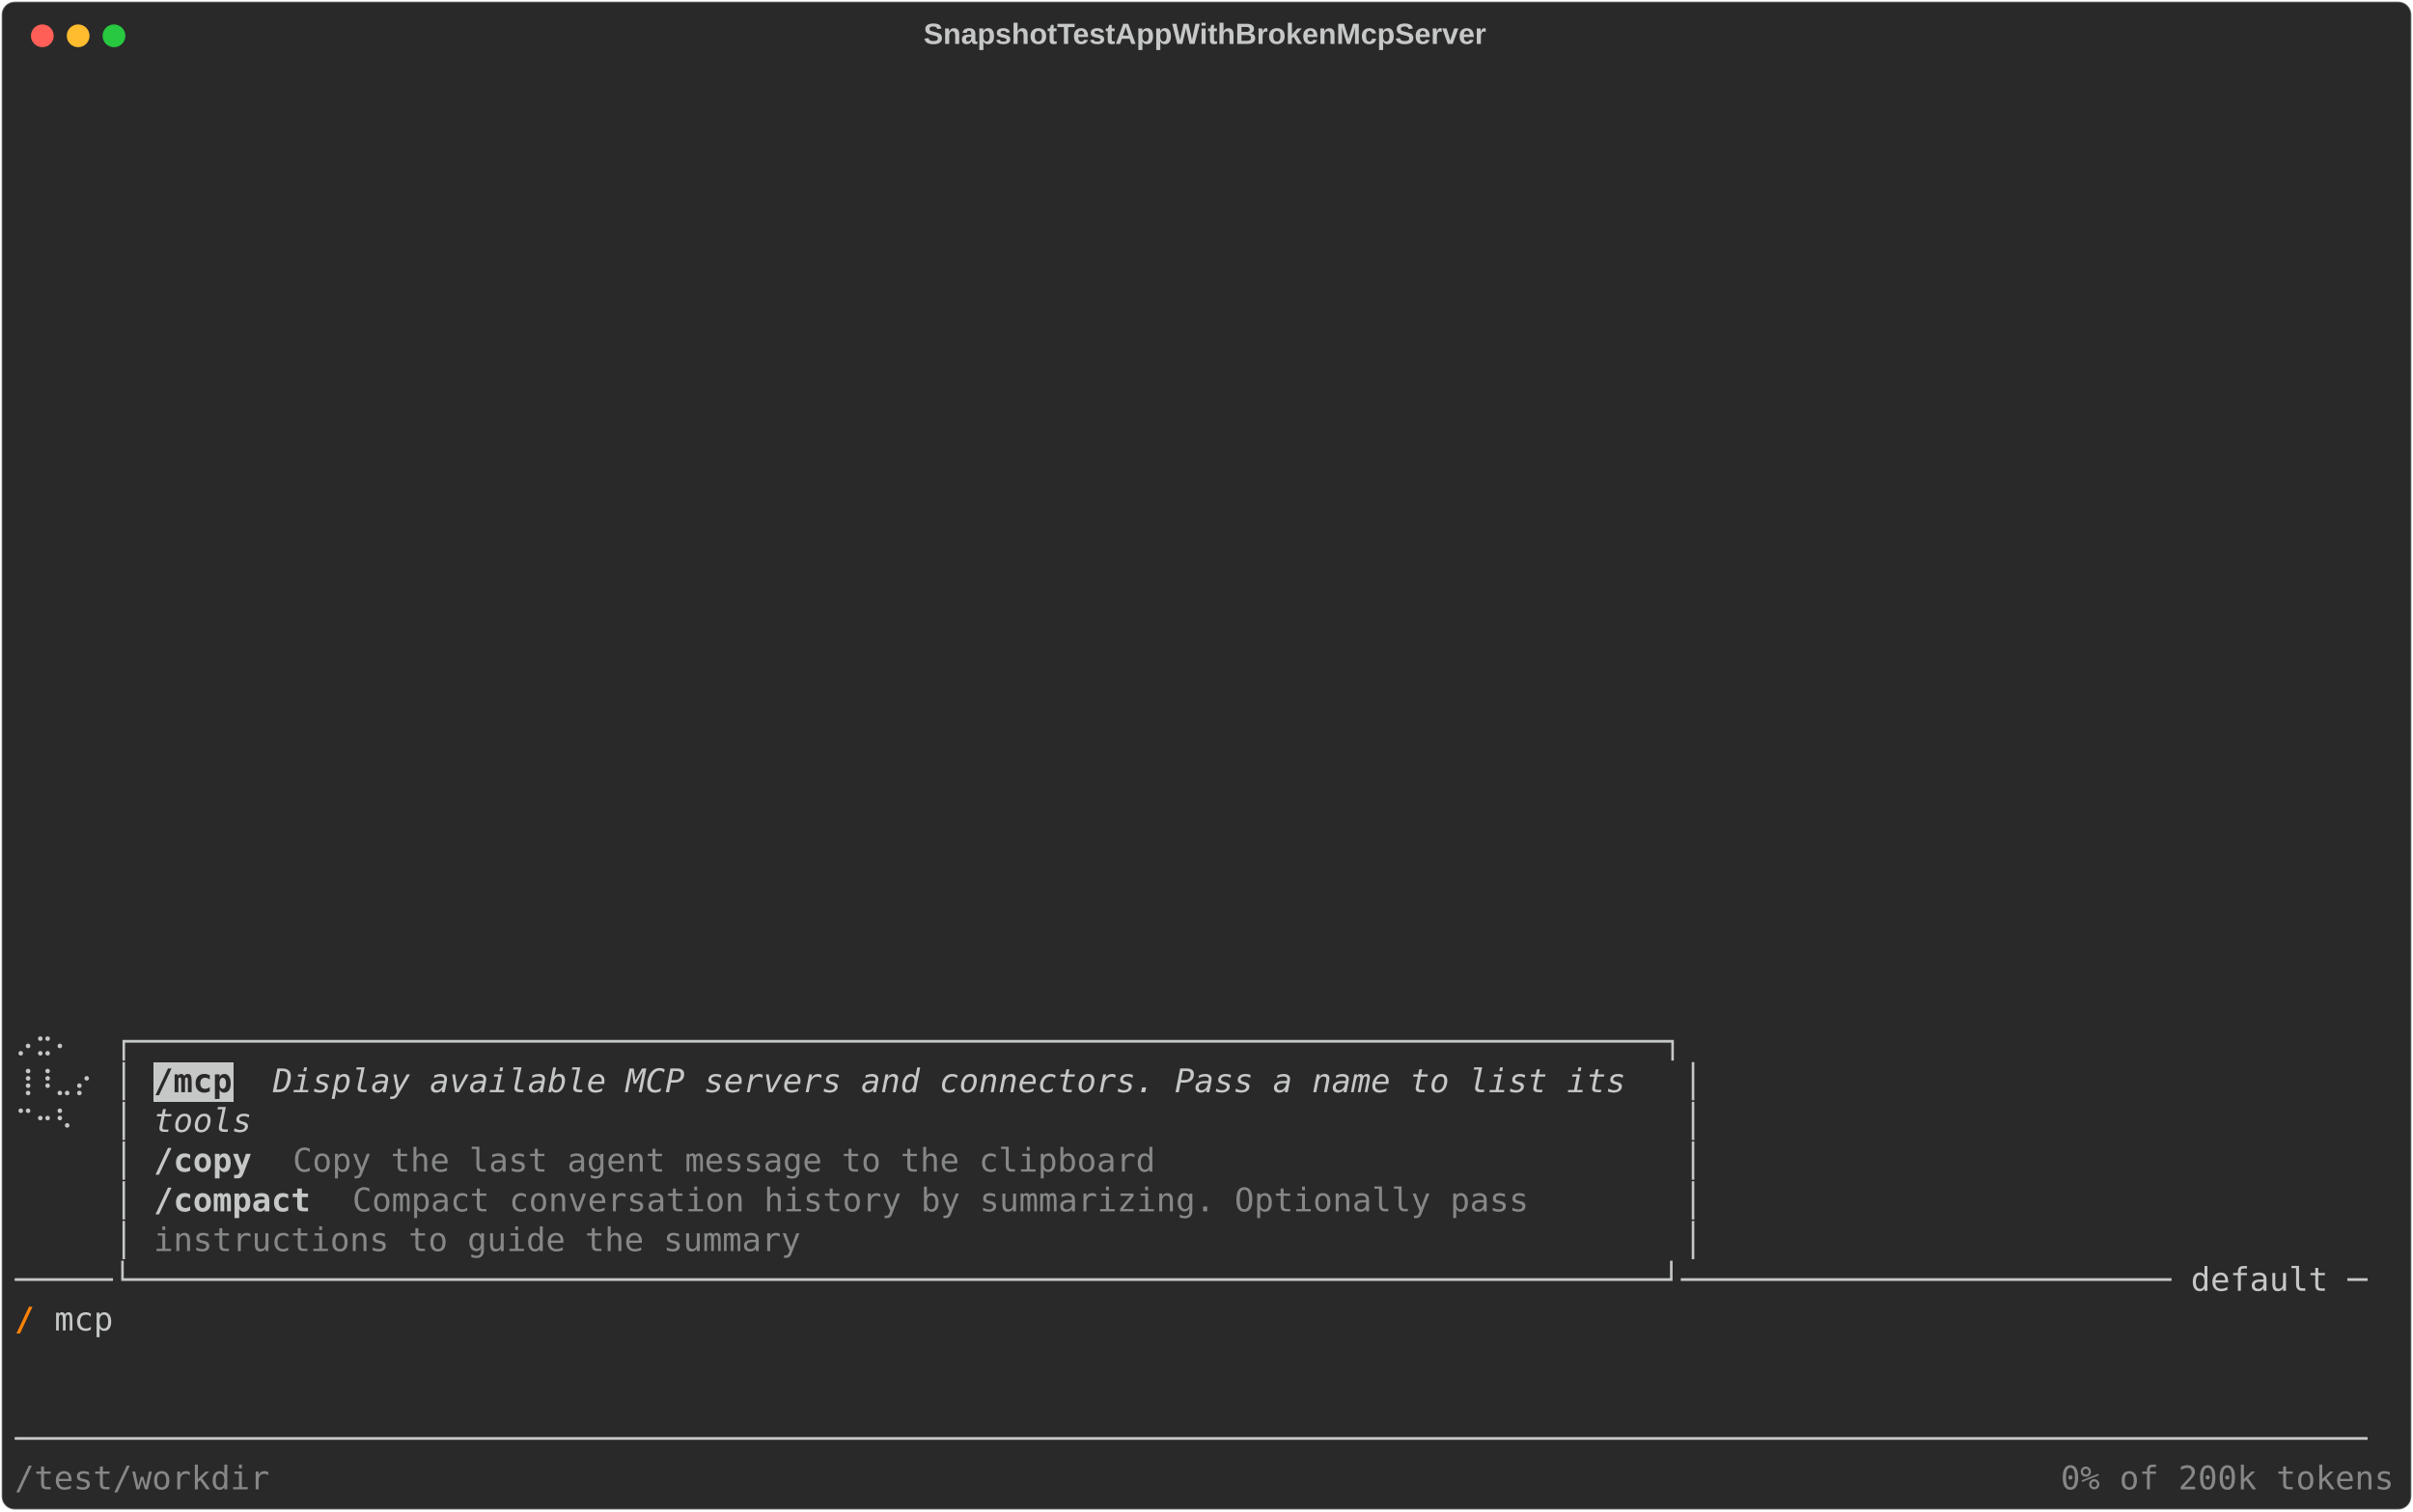
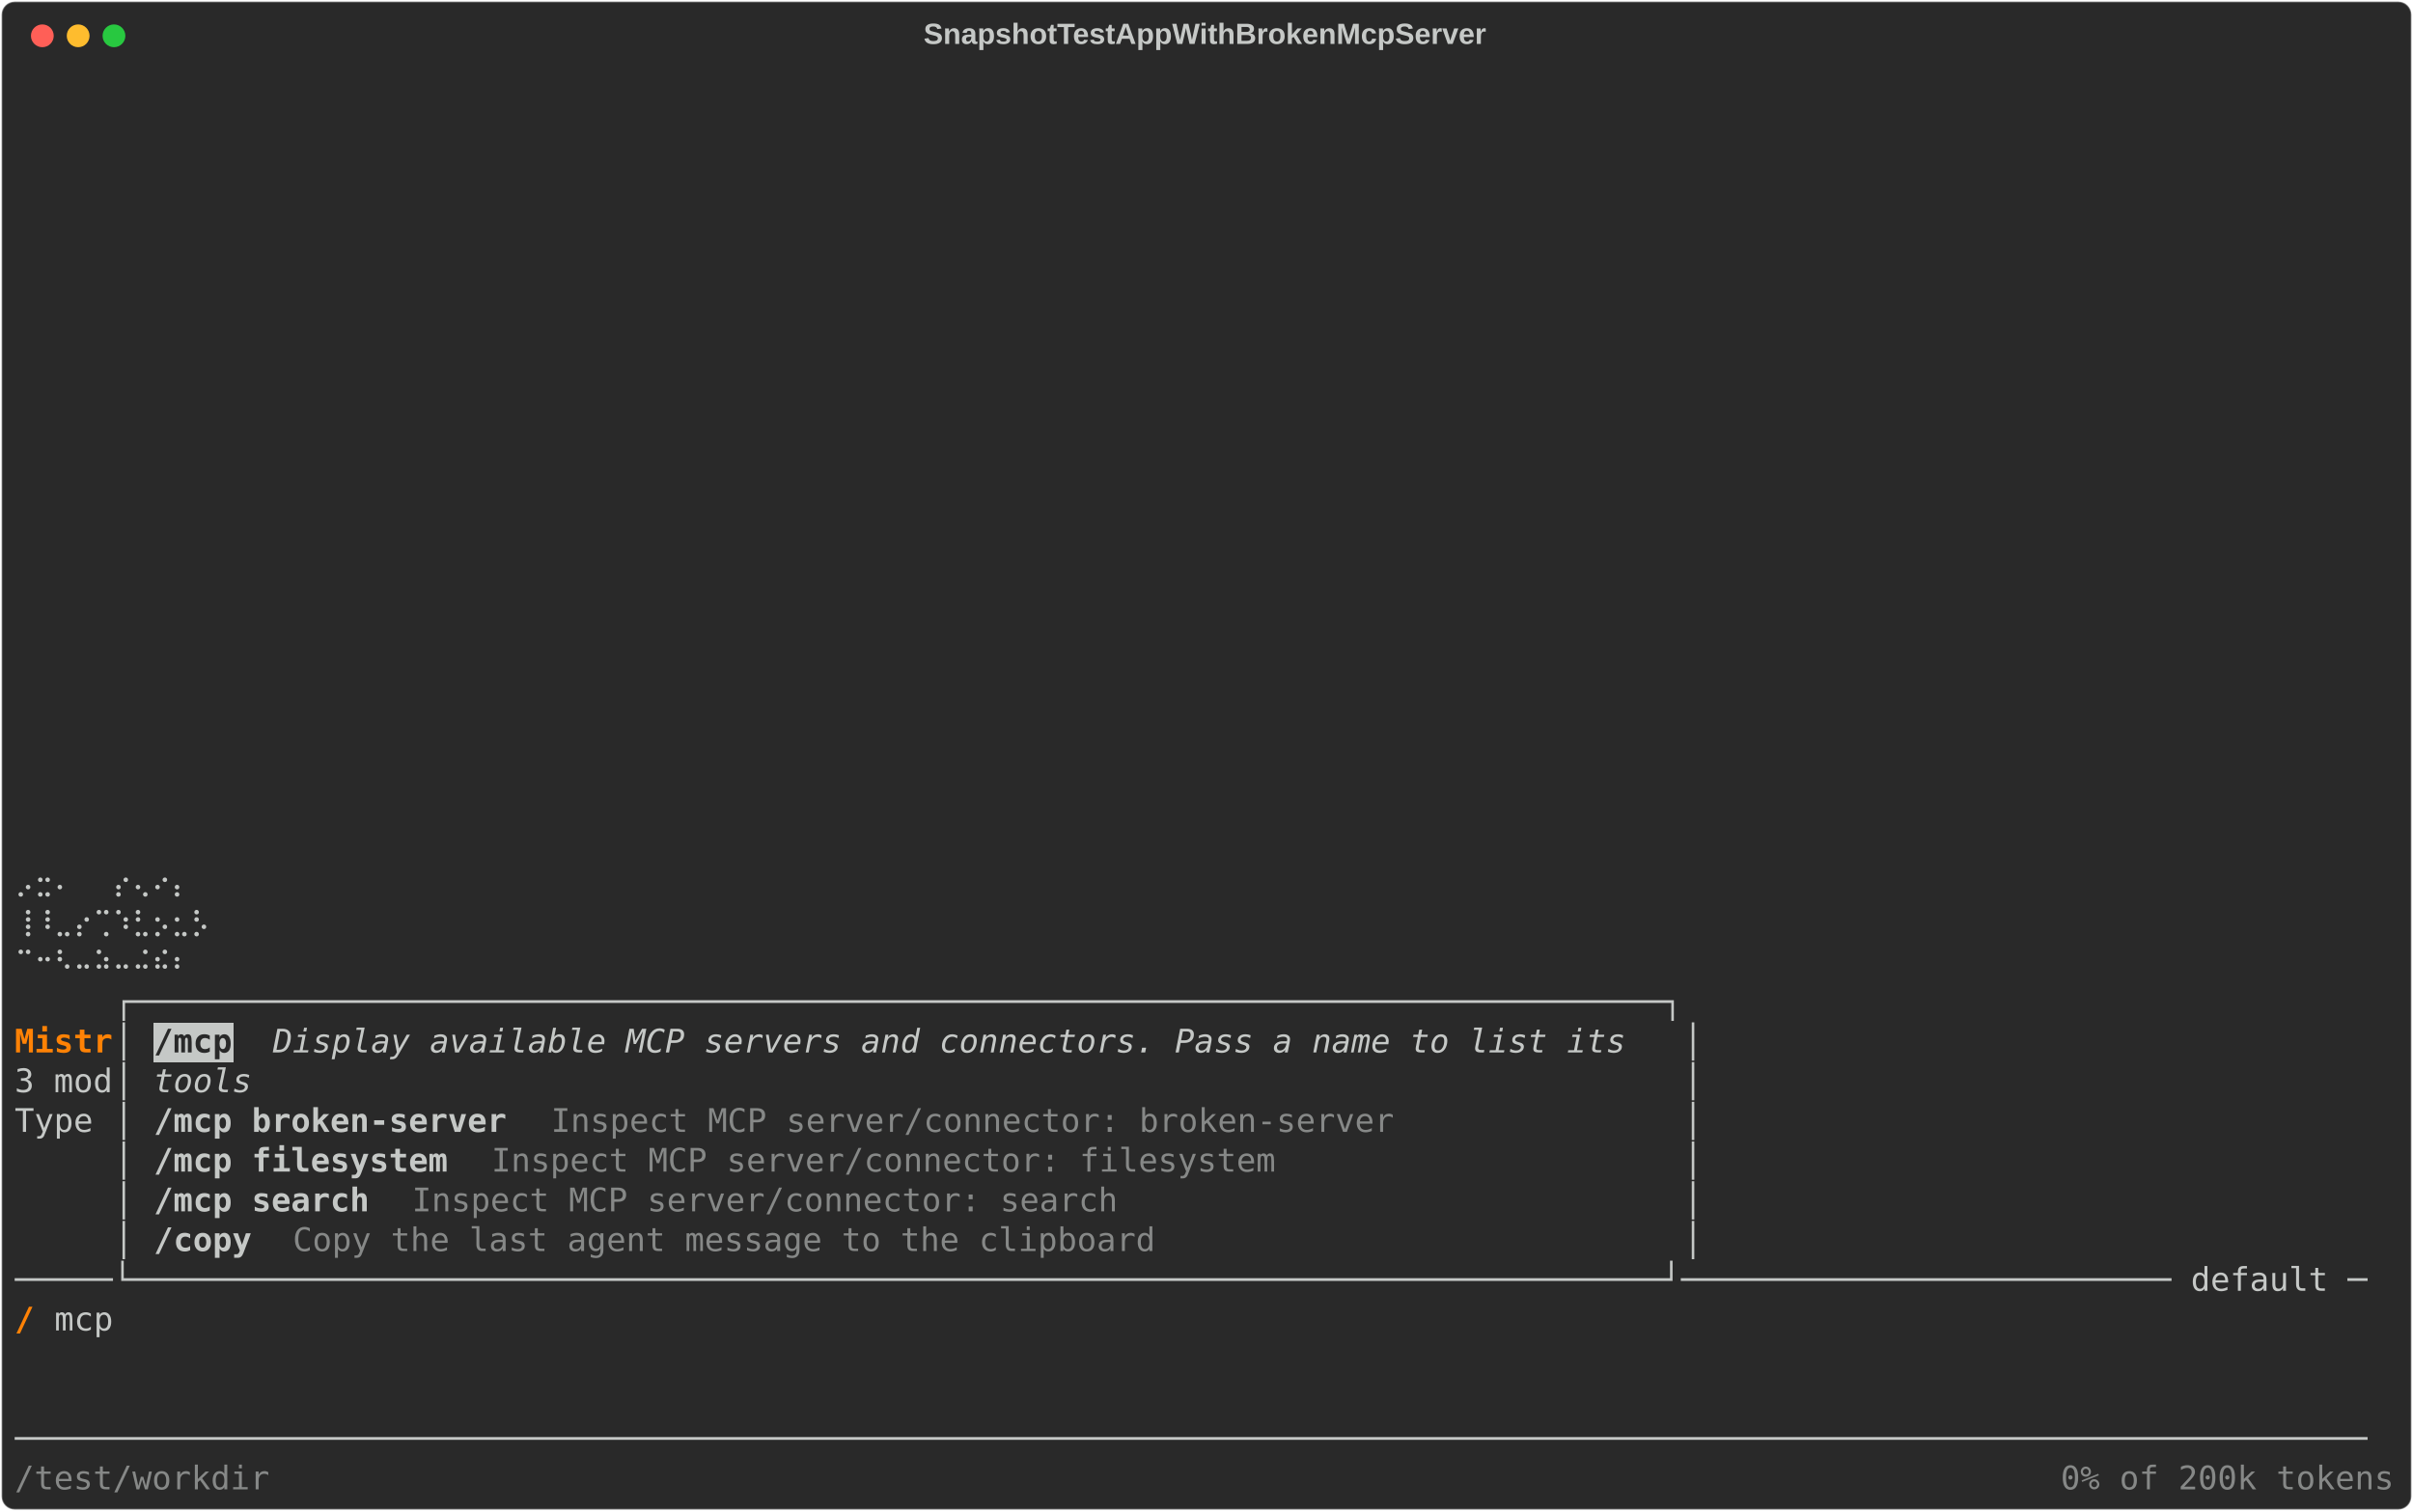
<svg xmlns="http://www.w3.org/2000/svg" class="rich-terminal" viewBox="0 0 1482 928.4">
  <style>

    @font-face {
        font-family: "Fira Code";
        src: local("FiraCode-Regular"),
                url("https://cdnjs.cloudflare.com/ajax/libs/firacode/6.2.0/woff2/FiraCode-Regular.woff2") format("woff2"),
                url("https://cdnjs.cloudflare.com/ajax/libs/firacode/6.2.0/woff/FiraCode-Regular.woff") format("woff");
        font-style: normal;
        font-weight: 400;
    }
    @font-face {
        font-family: "Fira Code";
        src: local("FiraCode-Bold"),
                url("https://cdnjs.cloudflare.com/ajax/libs/firacode/6.2.0/woff2/FiraCode-Bold.woff2") format("woff2"),
                url("https://cdnjs.cloudflare.com/ajax/libs/firacode/6.2.0/woff/FiraCode-Bold.woff") format("woff");
        font-style: bold;
        font-weight: 700;
    }

    .terminal-matrix {
        font-family: Fira Code, monospace;
        font-size: 20px;
        line-height: 24.4px;
        font-variant-east-asian: full-width;
    }

    .terminal-title {
        font-size: 18px;
        font-weight: bold;
        font-family: arial;
    }

    .terminal-r1 { fill: #c5c8c6 }
- .terminal-r2 { fill: #292929;font-weight: bold }
- .terminal-r3 { fill: #c5c8c6;font-style: italic; }
- .terminal-r4 { fill: #c5c8c6;font-weight: bold }
- .terminal-r5 { fill: #868887 }
- .terminal-r6 { fill: #ff8205;font-weight: bold }
+ .terminal-r2 { fill: #ff8205;font-weight: bold }
+ .terminal-r3 { fill: #292929;font-weight: bold }
+ .terminal-r4 { fill: #c5c8c6;font-style: italic; }
+ .terminal-r5 { fill: #c5c8c6;font-weight: bold }
+ .terminal-r6 { fill: #868887 }
    </style>
  <defs>
    <clipPath id="terminal-clip-terminal">
      <rect x="0" y="0" width="1463.0" height="877.4" />
    </clipPath>
    <clipPath id="terminal-line-0">
      <rect x="0" y="1.5" width="1464" height="24.65" />
    </clipPath>
    <clipPath id="terminal-line-1">
      <rect x="0" y="25.9" width="1464" height="24.65" />
    </clipPath>
    <clipPath id="terminal-line-2">
      <rect x="0" y="50.3" width="1464" height="24.65" />
    </clipPath>
    <clipPath id="terminal-line-3">
      <rect x="0" y="74.7" width="1464" height="24.65" />
    </clipPath>
    <clipPath id="terminal-line-4">
      <rect x="0" y="99.1" width="1464" height="24.65" />
    </clipPath>
    <clipPath id="terminal-line-5">
      <rect x="0" y="123.5" width="1464" height="24.65" />
    </clipPath>
    <clipPath id="terminal-line-6">
      <rect x="0" y="147.9" width="1464" height="24.65" />
    </clipPath>
    <clipPath id="terminal-line-7">
      <rect x="0" y="172.3" width="1464" height="24.65" />
    </clipPath>
    <clipPath id="terminal-line-8">
      <rect x="0" y="196.7" width="1464" height="24.65" />
    </clipPath>
    <clipPath id="terminal-line-9">
      <rect x="0" y="221.1" width="1464" height="24.65" />
    </clipPath>
    <clipPath id="terminal-line-10">
      <rect x="0" y="245.5" width="1464" height="24.65" />
    </clipPath>
    <clipPath id="terminal-line-11">
      <rect x="0" y="269.9" width="1464" height="24.65" />
    </clipPath>
    <clipPath id="terminal-line-12">
      <rect x="0" y="294.3" width="1464" height="24.65" />
    </clipPath>
    <clipPath id="terminal-line-13">
      <rect x="0" y="318.7" width="1464" height="24.65" />
    </clipPath>
    <clipPath id="terminal-line-14">
      <rect x="0" y="343.1" width="1464" height="24.65" />
    </clipPath>
    <clipPath id="terminal-line-15">
      <rect x="0" y="367.5" width="1464" height="24.65" />
    </clipPath>
    <clipPath id="terminal-line-16">
      <rect x="0" y="391.9" width="1464" height="24.65" />
    </clipPath>
    <clipPath id="terminal-line-17">
      <rect x="0" y="416.3" width="1464" height="24.65" />
    </clipPath>
    <clipPath id="terminal-line-18">
      <rect x="0" y="440.7" width="1464" height="24.65" />
    </clipPath>
    <clipPath id="terminal-line-19">
      <rect x="0" y="465.1" width="1464" height="24.65" />
    </clipPath>
    <clipPath id="terminal-line-20">
      <rect x="0" y="489.5" width="1464" height="24.65" />
    </clipPath>
    <clipPath id="terminal-line-21">
      <rect x="0" y="513.9" width="1464" height="24.65" />
    </clipPath>
    <clipPath id="terminal-line-22">
      <rect x="0" y="538.3" width="1464" height="24.65" />
    </clipPath>
    <clipPath id="terminal-line-23">
      <rect x="0" y="562.7" width="1464" height="24.65" />
    </clipPath>
    <clipPath id="terminal-line-24">
      <rect x="0" y="587.1" width="1464" height="24.65" />
    </clipPath>
    <clipPath id="terminal-line-25">
      <rect x="0" y="611.5" width="1464" height="24.65" />
    </clipPath>
    <clipPath id="terminal-line-26">
      <rect x="0" y="635.9" width="1464" height="24.65" />
    </clipPath>
    <clipPath id="terminal-line-27">
      <rect x="0" y="660.3" width="1464" height="24.65" />
    </clipPath>
    <clipPath id="terminal-line-28">
      <rect x="0" y="684.7" width="1464" height="24.65" />
    </clipPath>
    <clipPath id="terminal-line-29">
      <rect x="0" y="709.1" width="1464" height="24.65" />
    </clipPath>
    <clipPath id="terminal-line-30">
      <rect x="0" y="733.5" width="1464" height="24.65" />
    </clipPath>
    <clipPath id="terminal-line-31">
      <rect x="0" y="757.9" width="1464" height="24.65" />
    </clipPath>
    <clipPath id="terminal-line-32">
      <rect x="0" y="782.3" width="1464" height="24.65" />
    </clipPath>
    <clipPath id="terminal-line-33">
      <rect x="0" y="806.7" width="1464" height="24.65" />
    </clipPath>
    <clipPath id="terminal-line-34">
      <rect x="0" y="831.1" width="1464" height="24.65" />
    </clipPath>
  </defs>
  <rect fill="#292929" stroke="rgba(255,255,255,0.35)" stroke-width="1" x="1" y="1" width="1480" height="926.4" rx="8" />
  <text class="terminal-title" fill="#c5c8c6" text-anchor="middle" x="740" y="27">SnapshotTestAppWithBrokenMcpServer</text>
  <g transform="translate(26,22)">
    <circle cx="0" cy="0" r="7" fill="#ff5f57" />
    <circle cx="22" cy="0" r="7" fill="#febc2e" />
    <circle cx="44" cy="0" r="7" fill="#28c840" />
  </g>
  <g transform="translate(9, 41)" clip-path="url(#terminal-clip-terminal)">
-     <rect fill="#c5c8c6" x="85.4" y="611.5" width="48.8" height="24.65" shape-rendering="crispEdges" />
+     <rect fill="#c5c8c6" x="85.4" y="587.1" width="48.8" height="24.65" shape-rendering="crispEdges" />
    <g class="terminal-matrix">
      <text class="terminal-r1" x="1464" y="20" textLength="12.2" clip-path="url(#terminal-line-0)">
</text>
      <text class="terminal-r1" x="1464" y="44.4" textLength="12.2" clip-path="url(#terminal-line-1)">
</text>
      <text class="terminal-r1" x="1464" y="68.8" textLength="12.2" clip-path="url(#terminal-line-2)">
</text>
      <text class="terminal-r1" x="1464" y="93.2" textLength="12.2" clip-path="url(#terminal-line-3)">
</text>
      <text class="terminal-r1" x="1464" y="117.6" textLength="12.2" clip-path="url(#terminal-line-4)">
</text>
      <text class="terminal-r1" x="1464" y="142" textLength="12.2" clip-path="url(#terminal-line-5)">
</text>
      <text class="terminal-r1" x="1464" y="166.4" textLength="12.2" clip-path="url(#terminal-line-6)">
</text>
      <text class="terminal-r1" x="1464" y="190.8" textLength="12.2" clip-path="url(#terminal-line-7)">
</text>
      <text class="terminal-r1" x="1464" y="215.2" textLength="12.2" clip-path="url(#terminal-line-8)">
</text>
      <text class="terminal-r1" x="1464" y="239.6" textLength="12.2" clip-path="url(#terminal-line-9)">
</text>
      <text class="terminal-r1" x="1464" y="264" textLength="12.2" clip-path="url(#terminal-line-10)">
</text>
      <text class="terminal-r1" x="1464" y="288.4" textLength="12.2" clip-path="url(#terminal-line-11)">
</text>
      <text class="terminal-r1" x="1464" y="312.8" textLength="12.2" clip-path="url(#terminal-line-12)">
</text>
      <text class="terminal-r1" x="1464" y="337.2" textLength="12.2" clip-path="url(#terminal-line-13)">
</text>
      <text class="terminal-r1" x="1464" y="361.6" textLength="12.2" clip-path="url(#terminal-line-14)">
</text>
      <text class="terminal-r1" x="1464" y="386" textLength="12.2" clip-path="url(#terminal-line-15)">
</text>
      <text class="terminal-r1" x="1464" y="410.4" textLength="12.2" clip-path="url(#terminal-line-16)">
</text>
      <text class="terminal-r1" x="1464" y="434.8" textLength="12.2" clip-path="url(#terminal-line-17)">
</text>
      <text class="terminal-r1" x="1464" y="459.2" textLength="12.2" clip-path="url(#terminal-line-18)">
</text>
      <text class="terminal-r1" x="1464" y="483.6" textLength="12.2" clip-path="url(#terminal-line-19)">
</text>
+       <text class="terminal-r1" x="0" y="508" textLength="134.2" clip-path="url(#terminal-line-20)">  ⡠⣒⠄  ⡔⢄⠔⡄</text>
      <text class="terminal-r1" x="1464" y="508" textLength="12.2" clip-path="url(#terminal-line-20)">
</text>
+       <text class="terminal-r1" x="0" y="532.4" textLength="134.2" clip-path="url(#terminal-line-21)"> ⢸⠸⣀⡔⢉⠱⣃⡢⣂⡣</text>
      <text class="terminal-r1" x="1464" y="532.4" textLength="12.2" clip-path="url(#terminal-line-21)">
</text>
+       <text class="terminal-r1" x="0" y="556.8" textLength="134.2" clip-path="url(#terminal-line-22)">  ⠉⠒⠣⠤⠵⠤⠬⠮⠆</text>
      <text class="terminal-r1" x="1464" y="556.8" textLength="12.2" clip-path="url(#terminal-line-22)">
</text>
+       <text class="terminal-r1" x="61" y="581.2" textLength="1403" clip-path="url(#terminal-line-23)">┌──────────────────────────────────────────────────────────────────────────────┐                                   </text>
      <text class="terminal-r1" x="1464" y="581.2" textLength="12.2" clip-path="url(#terminal-line-23)">
</text>
-       <text class="terminal-r1" x="0" y="605.6" textLength="61" clip-path="url(#terminal-line-24)">  ⡠⣒⠄</text>
-       <text class="terminal-r1" x="61" y="605.6" textLength="1403" clip-path="url(#terminal-line-24)">┌──────────────────────────────────────────────────────────────────────────────┐                                   </text>
+       <text class="terminal-r2" x="0" y="605.6" textLength="61" clip-path="url(#terminal-line-24)">Mistr</text>
+       <text class="terminal-r1" x="61" y="605.6" textLength="12.2" clip-path="url(#terminal-line-24)">│</text>
+       <text class="terminal-r3" x="85.4" y="605.6" textLength="48.8" clip-path="url(#terminal-line-24)">/mcp</text>
+       <text class="terminal-r4" x="158.6" y="605.6" textLength="841.8" clip-path="url(#terminal-line-24)">Display available MCP servers and connectors. Pass a name to list its</text>
+       <text class="terminal-r1" x="1024.8" y="605.6" textLength="439.2" clip-path="url(#terminal-line-24)">│                                   </text>
      <text class="terminal-r1" x="1464" y="605.6" textLength="12.2" clip-path="url(#terminal-line-24)">
</text>
-       <text class="terminal-r1" x="0" y="630" textLength="61" clip-path="url(#terminal-line-25)"> ⢸⠸⣀⡔</text>
+       <text class="terminal-r1" x="0" y="630" textLength="61" clip-path="url(#terminal-line-25)">3 mod</text>
      <text class="terminal-r1" x="61" y="630" textLength="12.2" clip-path="url(#terminal-line-25)">│</text>
-       <text class="terminal-r2" x="85.4" y="630" textLength="48.8" clip-path="url(#terminal-line-25)">/mcp</text>
-       <text class="terminal-r3" x="158.6" y="630" textLength="841.8" clip-path="url(#terminal-line-25)">Display available MCP servers and connectors. Pass a name to list its</text>
+       <text class="terminal-r4" x="85.4" y="630" textLength="61" clip-path="url(#terminal-line-25)">tools</text>
      <text class="terminal-r1" x="1024.8" y="630" textLength="439.2" clip-path="url(#terminal-line-25)">│                                   </text>
      <text class="terminal-r1" x="1464" y="630" textLength="12.2" clip-path="url(#terminal-line-25)">
</text>
-       <text class="terminal-r1" x="0" y="654.4" textLength="61" clip-path="url(#terminal-line-26)">  ⠉⠒⠣</text>
+       <text class="terminal-r1" x="0" y="654.4" textLength="61" clip-path="url(#terminal-line-26)">Type </text>
      <text class="terminal-r1" x="61" y="654.4" textLength="12.2" clip-path="url(#terminal-line-26)">│</text>
-       <text class="terminal-r3" x="85.4" y="654.4" textLength="61" clip-path="url(#terminal-line-26)">tools</text>
+       <text class="terminal-r5" x="85.4" y="654.4" textLength="219.6" clip-path="url(#terminal-line-26)">/mcp broken-server</text>
+       <text class="terminal-r6" x="329.4" y="654.4" textLength="524.6" clip-path="url(#terminal-line-26)">Inspect MCP server/connector: broken-server</text>
      <text class="terminal-r1" x="1024.8" y="654.4" textLength="439.2" clip-path="url(#terminal-line-26)">│                                   </text>
      <text class="terminal-r1" x="1464" y="654.4" textLength="12.2" clip-path="url(#terminal-line-26)">
</text>
      <text class="terminal-r1" x="61" y="678.8" textLength="12.2" clip-path="url(#terminal-line-27)">│</text>
-       <text class="terminal-r4" x="85.4" y="678.8" textLength="61" clip-path="url(#terminal-line-27)">/copy</text>
-       <text class="terminal-r5" x="170.8" y="678.8" textLength="536.8" clip-path="url(#terminal-line-27)">Copy the last agent message to the clipboard</text>
+       <text class="terminal-r5" x="85.4" y="678.8" textLength="183" clip-path="url(#terminal-line-27)">/mcp filesystem</text>
+       <text class="terminal-r6" x="292.8" y="678.8" textLength="488" clip-path="url(#terminal-line-27)">Inspect MCP server/connector: filesystem</text>
      <text class="terminal-r1" x="1024.8" y="678.8" textLength="12.2" clip-path="url(#terminal-line-27)">│</text>
      <text class="terminal-r1" x="1464" y="678.8" textLength="12.2" clip-path="url(#terminal-line-27)">
</text>
      <text class="terminal-r1" x="61" y="703.2" textLength="12.2" clip-path="url(#terminal-line-28)">│</text>
-       <text class="terminal-r4" x="85.4" y="703.2" textLength="97.6" clip-path="url(#terminal-line-28)">/compact</text>
-       <text class="terminal-r5" x="207.4" y="703.2" textLength="732" clip-path="url(#terminal-line-28)">Compact conversation history by summarizing. Optionally pass</text>
+       <text class="terminal-r5" x="85.4" y="703.2" textLength="134.2" clip-path="url(#terminal-line-28)">/mcp search</text>
+       <text class="terminal-r6" x="244" y="703.2" textLength="439.2" clip-path="url(#terminal-line-28)">Inspect MCP server/connector: search</text>
      <text class="terminal-r1" x="1024.8" y="703.2" textLength="12.2" clip-path="url(#terminal-line-28)">│</text>
      <text class="terminal-r1" x="1464" y="703.2" textLength="12.2" clip-path="url(#terminal-line-28)">
</text>
      <text class="terminal-r1" x="61" y="727.6" textLength="12.2" clip-path="url(#terminal-line-29)">│</text>
-       <text class="terminal-r5" x="85.4" y="727.6" textLength="402.6" clip-path="url(#terminal-line-29)">instructions to guide the summary</text>
+       <text class="terminal-r5" x="85.4" y="727.6" textLength="61" clip-path="url(#terminal-line-29)">/copy</text>
+       <text class="terminal-r6" x="170.8" y="727.6" textLength="536.8" clip-path="url(#terminal-line-29)">Copy the last agent message to the clipboard</text>
      <text class="terminal-r1" x="1024.8" y="727.6" textLength="12.2" clip-path="url(#terminal-line-29)">│</text>
      <text class="terminal-r1" x="1464" y="727.6" textLength="12.2" clip-path="url(#terminal-line-29)">
</text>
      <text class="terminal-r1" x="0" y="752" textLength="1464" clip-path="url(#terminal-line-30)">─────└──────────────────────────────────────────────────────────────────────────────┘───────────────────────── default ─</text>
      <text class="terminal-r1" x="1464" y="752" textLength="12.2" clip-path="url(#terminal-line-30)">
</text>
-       <text class="terminal-r6" x="0" y="776.4" textLength="12.2" clip-path="url(#terminal-line-31)">/</text>
+       <text class="terminal-r2" x="0" y="776.4" textLength="12.2" clip-path="url(#terminal-line-31)">/</text>
      <text class="terminal-r1" x="24.4" y="776.4" textLength="1439.6" clip-path="url(#terminal-line-31)">mcp                                                                                                                   </text>
      <text class="terminal-r1" x="1464" y="776.4" textLength="12.2" clip-path="url(#terminal-line-31)">
</text>
      <text class="terminal-r1" x="1464" y="800.8" textLength="12.2" clip-path="url(#terminal-line-32)">
</text>
      <text class="terminal-r1" x="1464" y="825.2" textLength="12.2" clip-path="url(#terminal-line-33)">
</text>
      <text class="terminal-r1" x="0" y="849.6" textLength="1464" clip-path="url(#terminal-line-34)">────────────────────────────────────────────────────────────────────────────────────────────────────────────────────────</text>
      <text class="terminal-r1" x="1464" y="849.6" textLength="12.2" clip-path="url(#terminal-line-34)">
</text>
-       <text class="terminal-r5" x="0" y="874" textLength="158.6" clip-path="url(#terminal-line-35)">/test/workdir</text>
-       <text class="terminal-r5" x="1256.6" y="874" textLength="207.4" clip-path="url(#terminal-line-35)">0% of 200k tokens</text>
+       <text class="terminal-r6" x="0" y="874" textLength="158.6" clip-path="url(#terminal-line-35)">/test/workdir</text>
+       <text class="terminal-r6" x="1256.6" y="874" textLength="207.4" clip-path="url(#terminal-line-35)">0% of 200k tokens</text>
    </g>
  </g>
</svg>
